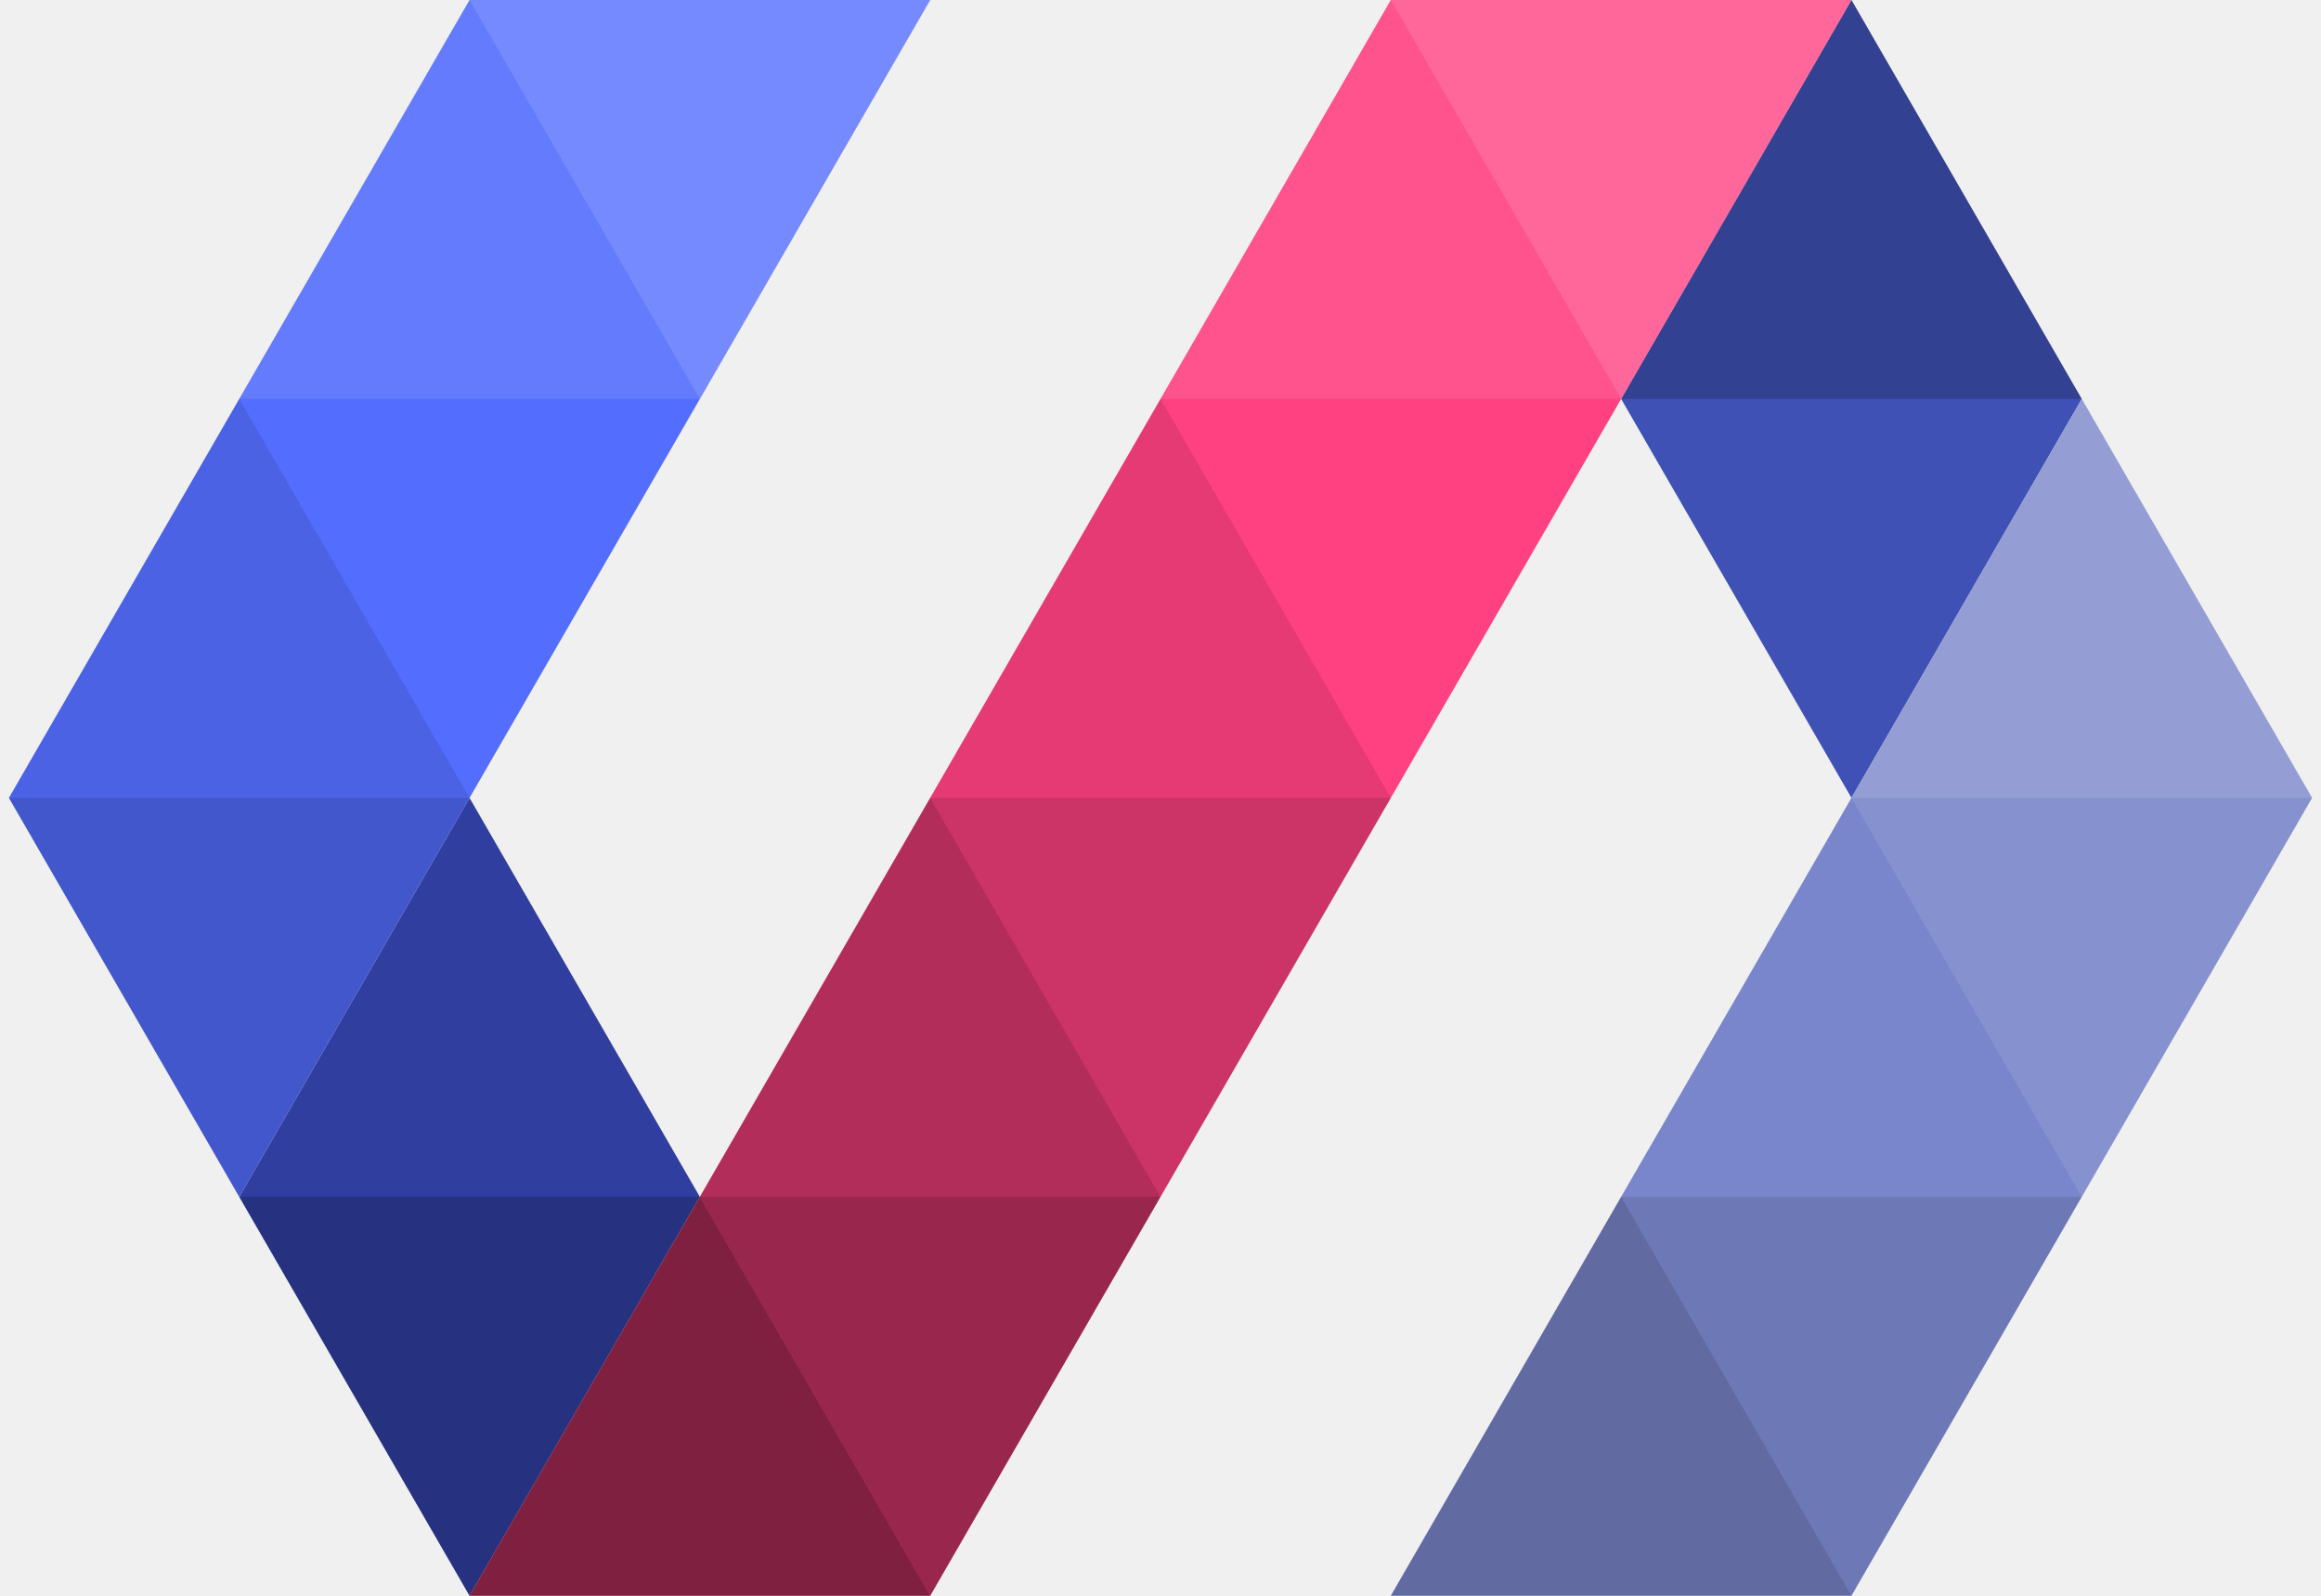
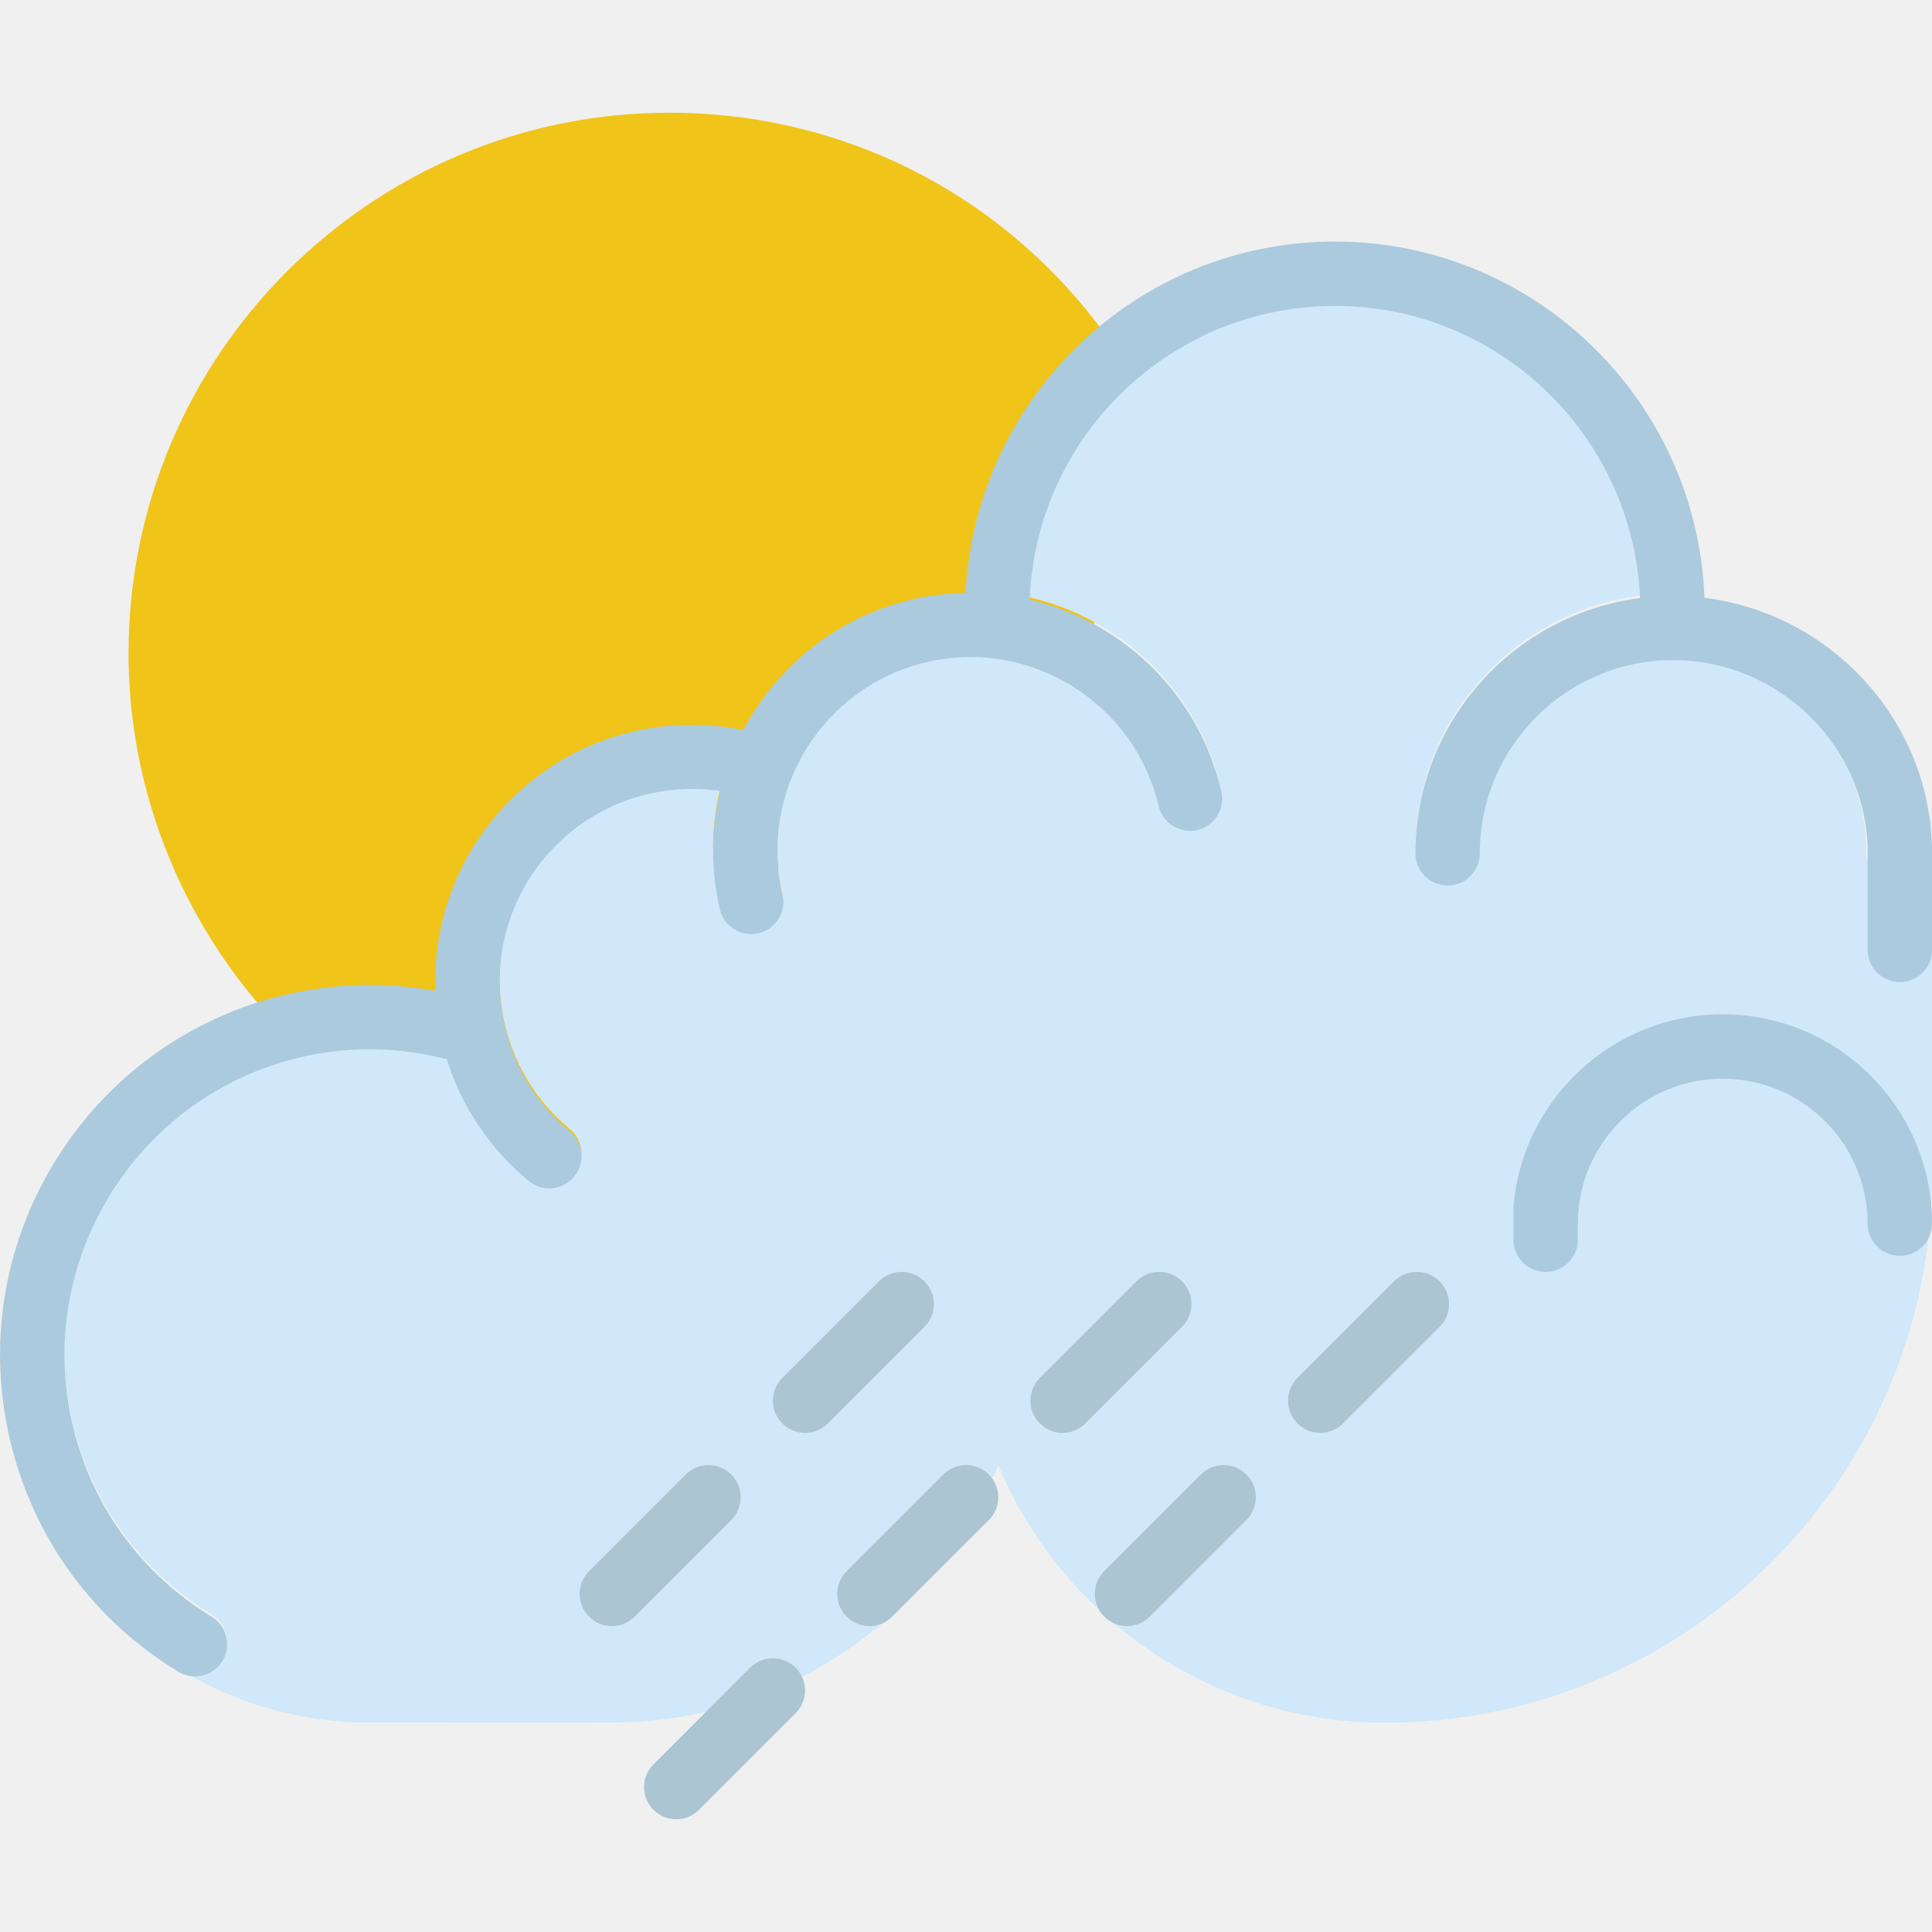
- <svg xmlns="http://www.w3.org/2000/svg" version="1.1" id="Layer_1" x="0px" y="0px" width="416px" height="286px" viewBox="0 0 416 286" enable-background="new 0 0 416 286" xml:space="preserve">
+ <svg xmlns="http://www.w3.org/2000/svg" version="1.1" id="Capa_1" x="0px" y="0px" viewBox="0 0 60.003 60.003" style="enable-background:new 0 0 60.003 60.003;" xml:space="preserve">
+   <path style="fill:#F0C419;" d="M36.116,13.228l-0.958-1.588c-3.074-5.096-8.447-8.139-14.373-8.139  c-9.26,0-16.793,7.533-16.793,16.793c0,5.284,2.547,10.324,6.815,13.481l0.651,0.481l0.805,0.089  c0.529,0.058,1.033,0.163,1.497,0.313l4.97,1.597l-1.123-5.098c-0.267-1.214,0.029-2.454,0.813-3.406  c0.763-0.926,1.889-1.457,3.091-1.457c0.412,0,0.818,0.063,1.177,0.177l2.69,0.897l1.047-2.636c0.485-1.22,1.532-2.127,2.799-2.425  c0.45-0.105,0.933-0.128,1.396-0.071l3.5,0.422l-0.144-3.523l-0.021-0.341c0-1.411,0.403-2.795,1.167-3.999L36.116,13.228z" />
+   <path style="fill:#D0E8F9;" d="M59.979,25.502h-0.081c0.035,0.304,0.059,0.611,0.059,0.925c0,0.553-0.447,1-1,1s-1-0.447-1-1  c0-3.309-2.691-6-6-6s-6,2.691-6,6c0,0.553-0.447,1-1,1s-1-0.447-1-1c0-4.064,3.049-7.423,6.978-7.927  c-0.226-5.039-4.384-9.073-9.478-9.073c-5.111,0-9.281,4.06-9.481,9.123c0.829,0.196,1.632,0.52,2.378,0.981  c1.816,1.125,3.086,2.89,3.576,4.97c0.126,0.538-0.207,1.076-0.744,1.203c-0.538,0.121-1.076-0.207-1.203-0.744  c-0.758-3.222-3.999-5.226-7.214-4.467c-3.221,0.758-5.225,3.994-4.467,7.215c0.126,0.537-0.207,1.075-0.745,1.202  c-0.076,0.018-0.153,0.026-0.229,0.026c-0.453,0-0.864-0.311-0.973-0.771c-0.294-1.251-0.268-2.502,0.012-3.674  c-2.058-0.301-4.137,0.476-5.493,2.122c-1.258,1.529-1.625,3.498-1.175,5.285c0.001,0.012,0.007,0.022,0.008,0.034  c0.306,1.186,0.97,2.29,1.985,3.127c0.426,0.352,0.487,0.981,0.137,1.408c-0.198,0.24-0.484,0.364-0.773,0.364  c-0.224,0-0.448-0.074-0.635-0.228c-1.217-1.002-2.088-2.311-2.546-3.781c-4.043-1.054-8.294,0.647-10.49,4.262  c-1.317,2.168-1.712,4.72-1.11,7.185c0.602,2.466,2.127,4.549,4.296,5.867c0.472,0.287,0.622,0.901,0.335,1.374  c-0.188,0.31-0.518,0.48-0.855,0.48c-0.133,0-0.265-0.036-0.392-0.091c1.58,0.936,3.399,1.509,5.344,1.593l8.209,0.003  c5.307-0.085,9.853-3.36,11.791-7.992c1.963,4.693,6.603,8,12,8c9.374,0,17-7.626,17-17v-10L59.979,25.502z" />
  <g>
-     <g>
-       <polygon fill="#303F9F" points="84.157,143 42.878,214.5 84.157,286 125.436,214.5   " />
-       <polygon fill="#3F51B5" points="331.842,0 290.561,71.5 331.842,143 373.121,71.5   " />
-       <polygon fill="#7986CB" points="373.121,71.5 249.278,286 331.842,286 414.4,143   " />
-       <polygon fill="#FF4081" points="249.278,0 84.157,286 166.721,286 331.842,0   " />
-       <polygon fill="#536DFE" points="84.157,0 1.596,143 42.878,214.5 166.721,0   " />
-       <polygon fill="#FFFFFF" fill-opacity="0.2" points="249.278,0 290.561,71.5 331.842,0   " />
-       <polygon fill="#FFFFFF" fill-opacity="0.1" points="208,71.5 249.278,0 290.561,71.5   " />
-       <polygon fill="#FFFFFF" fill-opacity="0" points="208,71.5 249.278,143 290.561,71.5   " />
-       <polygon fill-opacity="0.1" points="166.721,143 208,71.5 249.278,143   " />
-       <polygon fill-opacity="0.2" points="166.721,143 208,214.5 249.278,143   " />
-       <polygon fill-opacity="0.3" points="125.438,214.5 166.721,143 208,214.5   " />
-       <polygon fill-opacity="0.4" points="125.438,214.5 166.721,286 208,214.5   " />
-       <polygon fill-opacity="0.5" points="84.157,286 125.438,214.5 166.721,286   " />
-       <polygon fill="#FFFFFF" fill-opacity="0.2" points="84.157,0 125.438,71.5 166.721,0   " />
-       <polygon fill="#FFFFFF" fill-opacity="0.1" points="42.878,71.5 84.157,0 125.438,71.5   " />
-       <polygon fill="#FFFFFF" fill-opacity="0" points="42.878,71.5 84.157,143 125.438,71.5   " />
-       <polygon fill-opacity="0.1" points="1.598,143 42.878,71.5 84.157,143   " />
-       <polygon fill-opacity="0.2" points="1.598,143 42.878,214.5 84.157,143   " />
-       <polygon fill="#FFFFFF" fill-opacity="0" points="125.438,214.5 84.157,143 42.878,214.5   " />
-       <polygon fill-opacity="0.2" points="125.438,214.5 84.157,286 42.878,214.5   " />
-       <polygon fill-opacity="0.2" points="373.121,71.5 331.842,0 290.561,71.5   " />
-       <polygon fill="#FFFFFF" fill-opacity="0" points="373.121,71.5 331.842,143 290.561,71.5   " />
-       <g>
-         <polygon fill="#FFFFFF" fill-opacity="0.2" points="331.842,143 373.121,71.5 414.4,143    " />
-         <polygon fill="#FFFFFF" fill-opacity="0.1" points="331.842,143 373.121,214.5 414.4,143    " />
-         <polygon fill="#FFFFFF" fill-opacity="0" points="290.561,214.5 331.842,143 373.121,214.5    " />
-         <polygon fill-opacity="0.1" points="290.561,214.5 331.842,286 373.121,214.5    " />
-         <polygon fill-opacity="0.2" points="249.278,286 290.561,214.5 331.842,286    " />
-       </g>
-     </g>
-     <rect y="-65" fill="none" width="416" height="416" />
+     <path style="fill:#ABCADD;" d="M52.936,18.568c-0.231-6.139-5.284-11.066-11.478-11.066c-6.142,0-11.16,4.844-11.47,10.91   c-0.558,0.012-1.119,0.078-1.676,0.209c-2.336,0.55-4.185,2.082-5.229,4.052c-2.882-0.585-5.848,0.433-7.75,2.742   c-1.251,1.52-1.879,3.408-1.81,5.359c-4.63-0.834-9.34,1.224-11.844,5.344c-1.596,2.625-2.073,5.714-1.345,8.698   s2.575,5.506,5.2,7.102c0.162,0.099,0.342,0.146,0.519,0.146c0.338,0,0.667-0.171,0.855-0.48c0.287-0.473,0.137-1.087-0.335-1.374   c-2.169-1.318-3.694-3.401-4.296-5.867c-0.602-2.465-0.207-5.017,1.11-7.185c2.196-3.614,6.447-5.315,10.49-4.262   c0.458,1.471,1.33,2.779,2.546,3.781c0.187,0.153,0.411,0.228,0.635,0.228c0.289,0,0.575-0.124,0.773-0.364   c0.351-0.427,0.289-1.057-0.137-1.408c-1.016-0.836-1.679-1.941-1.985-3.127c-0.001-0.012-0.007-0.022-0.008-0.034   c-0.45-1.787-0.083-3.756,1.175-5.285c1.356-1.646,3.435-2.423,5.493-2.122c-0.28,1.173-0.307,2.423-0.012,3.674   c0.108,0.461,0.52,0.771,0.973,0.771c0.076,0,0.153-0.009,0.229-0.026c0.538-0.127,0.871-0.665,0.745-1.202   c-0.758-3.221,1.246-6.457,4.467-7.215c3.215-0.759,6.456,1.245,7.214,4.467c0.127,0.537,0.665,0.865,1.203,0.744   c0.537-0.127,0.87-0.665,0.744-1.203c-0.49-2.08-1.76-3.845-3.576-4.97c-0.746-0.462-1.549-0.785-2.378-0.981   c0.2-5.063,4.37-9.123,9.481-9.123c5.094,0,9.253,4.033,9.478,9.073c-3.929,0.504-6.978,3.863-6.978,7.927c0,0.553,0.447,1,1,1   s1-0.447,1-1c0-3.309,2.691-6,6-6s6.046,2.691,6.046,6c0,0.028,0,1.327,0,3c0,0.552,0.448,1,1,1s1-0.448,1-1v-3   C60.003,22.422,56.886,19.052,52.936,18.568z" />
+     <path style="fill:#ABCADD;" d="M48.003,39.502c0.552,0,1-0.448,1-1c0-1.442,0-0.5,0-0.5c0-2.481,2.019-4.5,4.5-4.5   s4.5,2.019,4.5,4.5c0,0.553,0.448,1,1,1s1-0.447,1-1c0-3.584-2.916-6.5-6.5-6.5c-3.415,0-6.243,2.649-6.5,6v1   C47.003,39.054,47.451,39.502,48.003,39.502z" />
  </g>
-   <g display="none">
-     <g display="inline">
-       <polygon fill="#303F9F" points="84.157,143 42.878,214.5 84.157,286 166.721,286   " />
-       <polygon fill="#3F51B5" points="331.842,0 249.278,0 331.842,143 373.121,71.5   " />
-       <polygon fill="#7986CB" points="373.121,71.5 249.278,286 331.842,286 414.4,143   " />
-       <polygon fill="#536DFE" points="84.157,0 1.596,143 42.878,214.5 166.721,0   " />
-       <polygon fill-opacity="0.5" points="249.278,0 290.561,71.5 331.842,0   " />
-       <polygon fill-opacity="0.5" points="84.157,286 125.438,214.5 166.721,286   " />
-       <polygon fill="#FFFFFF" fill-opacity="0.2" points="84.157,0 125.438,71.5 166.721,0   " />
-       <polygon fill="#FFFFFF" fill-opacity="0.1" points="42.878,71.5 84.157,0 125.438,71.5   " />
-       <polygon fill="#FFFFFF" fill-opacity="0" points="42.878,71.5 84.157,143 125.438,71.5   " />
-       <polygon fill-opacity="0.1" points="1.598,143 42.878,71.5 84.157,143   " />
-       <polygon fill-opacity="0.2" points="1.598,143 42.878,214.5 84.157,143   " />
-       <polygon fill="#FFFFFF" fill-opacity="0" points="125.438,214.5 84.157,143 42.878,214.5   " />
-       <polygon fill="#FFFFFF" fill-opacity="0" points="373.121,71.5 331.842,143 290.561,71.5   " />
-       <g>
-         <polygon fill="#FFFFFF" fill-opacity="0.2" points="331.842,143 373.121,71.5 414.4,143    " />
-         <polygon fill="#FFFFFF" fill-opacity="0.1" points="331.842,143 373.121,214.5 414.4,143    " />
-         <polygon fill="#FFFFFF" fill-opacity="0" points="290.561,214.5 331.842,143 373.121,214.5    " />
-         <polygon fill-opacity="0.1" points="290.561,214.5 331.842,286 373.121,214.5    " />
-         <polygon fill-opacity="0.2" points="249.278,286 290.561,214.5 331.842,286    " />
-       </g>
-       <polygon fill-opacity="0.2" points="125.438,214.5 84.157,286 42.878,214.5   " />
-       <polygon fill-opacity="0.2" points="373.121,71.5 331.842,0 290.561,71.5   " />
-     </g>
-     <rect y="-65" display="inline" fill="none" width="416" height="416" />
+   <g>
+     <path style="fill:#ABC5D3;" d="M29.296,45.795l-3,3c-0.391,0.391-0.391,1.023,0,1.414c0.195,0.195,0.451,0.293,0.707,0.293   s0.512-0.098,0.707-0.293l3-3c0.391-0.391,0.391-1.023,0-1.414S29.687,45.404,29.296,45.795z" />
+     <path style="fill:#ABC5D3;" d="M23.296,51.795l-3,3c-0.391,0.391-0.391,1.023,0,1.414c0.195,0.195,0.451,0.293,0.707,0.293   s0.512-0.098,0.707-0.293l3-3c0.391-0.391,0.391-1.023,0-1.414S23.687,51.404,23.296,51.795z" />
+     <path style="fill:#ABC5D3;" d="M44.71,39.795c-0.391-0.391-1.023-0.391-1.414,0l-3,3c-0.391,0.391-0.391,1.023,0,1.414   c0.195,0.195,0.451,0.293,0.707,0.293s0.512-0.098,0.707-0.293l3-3C45.101,40.818,45.101,40.185,44.71,39.795z" />
+     <path style="fill:#ABC5D3;" d="M37.296,45.795l-3,3c-0.391,0.391-0.391,1.023,0,1.414c0.195,0.195,0.451,0.293,0.707,0.293   s0.512-0.098,0.707-0.293l3-3c0.391-0.391,0.391-1.023,0-1.414S37.687,45.404,37.296,45.795z" />
+     <path style="fill:#ABC5D3;" d="M28.71,39.795c-0.391-0.391-1.023-0.391-1.414,0l-3,3c-0.391,0.391-0.391,1.023,0,1.414   c0.195,0.195,0.451,0.293,0.707,0.293s0.512-0.098,0.707-0.293l3-3C29.101,40.818,29.101,40.185,28.71,39.795z" />
+     <path style="fill:#ABC5D3;" d="M36.71,39.795c-0.391-0.391-1.023-0.391-1.414,0l-3,3c-0.391,0.391-0.391,1.023,0,1.414   c0.195,0.195,0.451,0.293,0.707,0.293s0.512-0.098,0.707-0.293l3-3C37.101,40.818,37.101,40.185,36.71,39.795z" />
+     <path style="fill:#ABC5D3;" d="M22.71,45.795c-0.391-0.391-1.023-0.391-1.414,0l-3,3c-0.391,0.391-0.391,1.023,0,1.414   c0.195,0.195,0.451,0.293,0.707,0.293s0.512-0.098,0.707-0.293l3-3C23.101,46.818,23.101,46.185,22.71,45.795z" />
  </g>
-   <g display="none">
-     <g display="inline">
-       <polygon fill="#FF4081" points="249.279,0 84.157,286 166.721,286 331.843,0   " />
-       <polygon fill="#FFFFFF" fill-opacity="0.2" points="249.279,0 290.558,71.5 331.843,0   " />
-       <polygon fill="#FFFFFF" fill-opacity="0.1" points="208,71.5 249.279,0 290.558,71.5   " />
-       <polygon fill="#FFFFFF" fill-opacity="0" points="208,71.5 249.279,143 290.558,71.5   " />
-       <polygon fill-opacity="0.2" points="166.721,143 208,214.5 249.279,143   " />
-       <polygon fill-opacity="0.3" points="125.439,214.5 166.721,143 208,214.5   " />
-       <polygon fill-opacity="0.4" points="125.439,214.5 166.721,286 208,214.5   " />
-       <polygon fill-opacity="0.5" points="84.157,286 125.439,214.5 166.721,286   " />
-       <polygon fill-opacity="0.1" points="166.721,143 208,71.5 249.279,143   " />
-     </g>
-     <g display="inline">
-       <polygon fill="#FF4081" points="331.84,0 166.718,286 249.279,286 373.121,71.5   " />
-       <polygon fill="#FFFFFF" fill-opacity="0.1" points="290.558,71.5 331.84,0 373.121,71.5   " />
-       <polygon fill="#FFFFFF" fill-opacity="0" points="290.558,71.5 331.84,143 373.121,71.5   " />
-       <polygon fill-opacity="0.2" points="249.279,143 290.558,214.5 331.84,143   " />
-       <polygon fill-opacity="0.3" points="208,214.5 249.279,143 290.558,214.5   " />
-       <polygon fill-opacity="0.4" points="208,214.5 249.279,286 290.558,214.5   " />
-       <polygon fill-opacity="0.5" points="166.718,286 208,214.5 249.279,286   " />
-       <polygon fill-opacity="0.1" points="249.279,143 290.558,71.5 331.84,143   " />
-     </g>
-     <g display="inline">
-       <polygon fill="#FF4081" points="166.718,0 42.878,214.5 84.16,286 249.279,0   " />
-       <polygon fill="#FFFFFF" fill-opacity="0.2" points="166.718,0 208,71.5 249.279,0   " />
-       <polygon fill="#FFFFFF" fill-opacity="0.1" points="125.439,71.5 166.718,0 208,71.5   " />
-       <polygon fill="#FFFFFF" fill-opacity="0" points="125.439,71.5 166.718,143 208,71.5   " />
-       <polygon fill-opacity="0.2" points="84.16,143 125.439,214.5 166.718,143   " />
-       <polygon fill-opacity="0.3" points="42.878,214.5 84.16,143 125.439,214.5   " />
-       <polygon fill-opacity="0.4" points="42.878,214.5 84.16,286 125.439,214.5   " />
-       <polygon fill-opacity="0.1" points="84.16,143 125.439,71.5 166.718,143   " />
-     </g>
-     <rect y="-65" display="inline" fill="none" width="416" height="416" />
-     <g display="inline">
-       <polygon fill="#303F9F" points="84.157,143 42.878,214.5 84.157,286 166.721,286   " />
-       <polygon fill="#3F51B5" points="331.843,0 249.279,0 331.843,143 373.121,71.5   " />
-       <polygon fill="#7986CB" points="373.121,71.5 249.279,286 331.843,286 414.4,143   " />
-       <polygon fill="#536DFE" points="84.157,0 1.597,143 42.878,214.5 166.721,0   " />
-       <polygon fill-opacity="0.5" points="249.279,0 290.558,71.5 331.843,0   " />
-       <polygon fill-opacity="0.5" points="84.157,286 125.439,214.5 166.721,286   " />
-       <polygon fill="#FFFFFF" fill-opacity="0.2" points="84.157,0 125.439,71.5 166.721,0   " />
-       <polygon fill="#FFFFFF" fill-opacity="0.1" points="42.878,71.5 84.157,0 125.439,71.5   " />
-       <polygon fill="#FFFFFF" fill-opacity="0" points="42.878,71.5 84.157,143 125.439,71.5   " />
-       <polygon fill-opacity="0.1" points="1.6,143 42.878,71.5 84.157,143   " />
-       <polygon fill-opacity="0.2" points="1.6,143 42.878,214.5 84.157,143   " />
-       <polygon fill="#FFFFFF" fill-opacity="0" points="125.439,214.5 84.157,143 42.878,214.5   " />
-       <polygon fill="#FFFFFF" fill-opacity="0" points="373.121,71.5 331.843,143 290.558,71.5   " />
-       <g>
-         <polygon fill="#FFFFFF" fill-opacity="0.2" points="331.843,143 373.121,71.5 414.4,143    " />
-         <polygon fill="#FFFFFF" fill-opacity="0.1" points="331.843,143 373.121,214.5 414.4,143    " />
-         <polygon fill="#FFFFFF" fill-opacity="0" points="290.558,214.5 331.843,143 373.121,214.5    " />
-         <polygon fill-opacity="0.1" points="290.558,214.5 331.843,286 373.121,214.5    " />
-         <polygon fill-opacity="0.2" points="249.279,286 290.558,214.5 331.843,286    " />
-       </g>
-       <polygon fill-opacity="0.2" points="125.439,214.5 84.157,286 42.878,214.5   " />
-       <polygon fill-opacity="0.2" points="373.121,71.5 331.843,0 290.558,71.5   " />
-     </g>
-   </g>
-   <g display="none">
-     <g display="inline">
-       <polygon fill="#9F499B" points="249.279,0 84.157,286 166.721,286 331.843,0   " />
-       <polygon fill="#FFFFFF" fill-opacity="0.2" points="249.279,0 290.558,71.5 331.843,0   " />
-       <polygon fill="#FFFFFF" fill-opacity="0.1" points="208,71.5 249.279,0 290.558,71.5   " />
-       <polygon fill="#FFFFFF" fill-opacity="0" points="208,71.5 249.279,143 290.558,71.5   " />
-       <polygon fill-opacity="0.2" points="166.721,143 208,214.5 249.279,143   " />
-       <polygon fill-opacity="0.3" points="125.439,214.5 166.721,143 208,214.5   " />
-       <polygon fill-opacity="0.4" points="125.439,214.5 166.721,286 208,214.5   " />
-       <polygon fill-opacity="0.5" points="84.157,286 125.439,214.5 166.721,286   " />
-       <polygon fill-opacity="0.1" points="166.721,143 208,71.5 249.279,143   " />
-     </g>
-     <g display="inline">
-       <polygon fill="#9F499B" points="331.84,0 166.718,286 249.279,286 373.121,71.5   " />
-       <polygon fill="#FFFFFF" fill-opacity="0.1" points="290.558,71.5 331.84,0 373.121,71.5   " />
-       <polygon fill="#FFFFFF" fill-opacity="0" points="290.558,71.5 331.84,143 373.121,71.5   " />
-       <polygon fill-opacity="0.2" points="249.279,143 290.558,214.5 331.84,143   " />
-       <polygon fill-opacity="0.3" points="208,214.5 249.279,143 290.558,214.5   " />
-       <polygon fill-opacity="0.4" points="208,214.5 249.279,286 290.558,214.5   " />
-       <polygon fill-opacity="0.5" points="166.718,286 208,214.5 249.279,286   " />
-       <polygon fill-opacity="0.1" points="249.279,143 290.558,71.5 331.84,143   " />
-     </g>
-     <g display="inline">
-       <polygon fill="#9F499B" points="373.121,71.5 249.279,286 331.843,286 414.4,143   " />
-       <polygon fill-opacity="0.2" points="331.843,143 373.121,214.5 414.4,143   " />
-       <polygon fill-opacity="0.3" points="290.558,214.5 331.843,143 373.121,214.5   " />
-       <polygon fill-opacity="0.4" points="290.558,214.5 331.843,286 373.121,214.5   " />
-       <polygon fill-opacity="0.5" points="249.279,286 290.558,214.5 331.843,286   " />
-       <polygon fill-opacity="0.1" points="331.843,143 373.121,71.5 414.4,143   " />
-     </g>
-     <g display="inline">
-       <polygon fill="#9F499B" points="166.718,0 42.878,214.5 84.16,286 249.279,0   " />
-       <polygon fill="#FFFFFF" fill-opacity="0.2" points="166.718,0 208,71.5 249.279,0   " />
-       <polygon fill="#FFFFFF" fill-opacity="0.1" points="125.439,71.5 166.718,0 208,71.5   " />
-       <polygon fill="#FFFFFF" fill-opacity="0" points="125.439,71.5 166.718,143 208,71.5   " />
-       <polygon fill-opacity="0.2" points="84.16,143 125.439,214.5 166.718,143   " />
-       <polygon fill-opacity="0.3" points="42.878,214.5 84.16,143 125.439,214.5   " />
-       <polygon fill-opacity="0.4" points="42.878,214.5 84.16,286 125.439,214.5   " />
-       <polygon fill-opacity="0.1" points="84.16,143 125.439,71.5 166.718,143   " />
-     </g>
-     <g display="inline">
-       <polygon fill="#9F499B" points="84.157,0 1.6,143 42.878,214.5 166.721,0   " />
-       <polygon fill="#FFFFFF" fill-opacity="0.2" points="84.157,0 125.439,71.5 166.721,0   " />
-       <polygon fill="#FFFFFF" fill-opacity="0.1" points="42.878,71.5 84.157,0 125.439,71.5   " />
-       <polygon fill="#FFFFFF" fill-opacity="0" points="42.878,71.5 84.157,143 125.439,71.5   " />
-       <polygon fill-opacity="0.2" points="1.6,143 42.878,214.5 84.157,143   " />
-       <polygon fill-opacity="0.1" points="1.6,143 42.878,71.5 84.157,143   " />
-     </g>
-     <rect y="-65" display="inline" fill="none" width="416" height="416" />
-   </g>
+   <g>
+ </g>
+   <g>
+ </g>
+   <g>
+ </g>
+   <g>
+ </g>
+   <g>
+ </g>
+   <g>
+ </g>
+   <g>
+ </g>
+   <g>
+ </g>
+   <g>
+ </g>
+   <g>
+ </g>
+   <g>
+ </g>
+   <g>
+ </g>
+   <g>
+ </g>
+   <g>
+ </g>
+   <g>
+ </g>
</svg>
